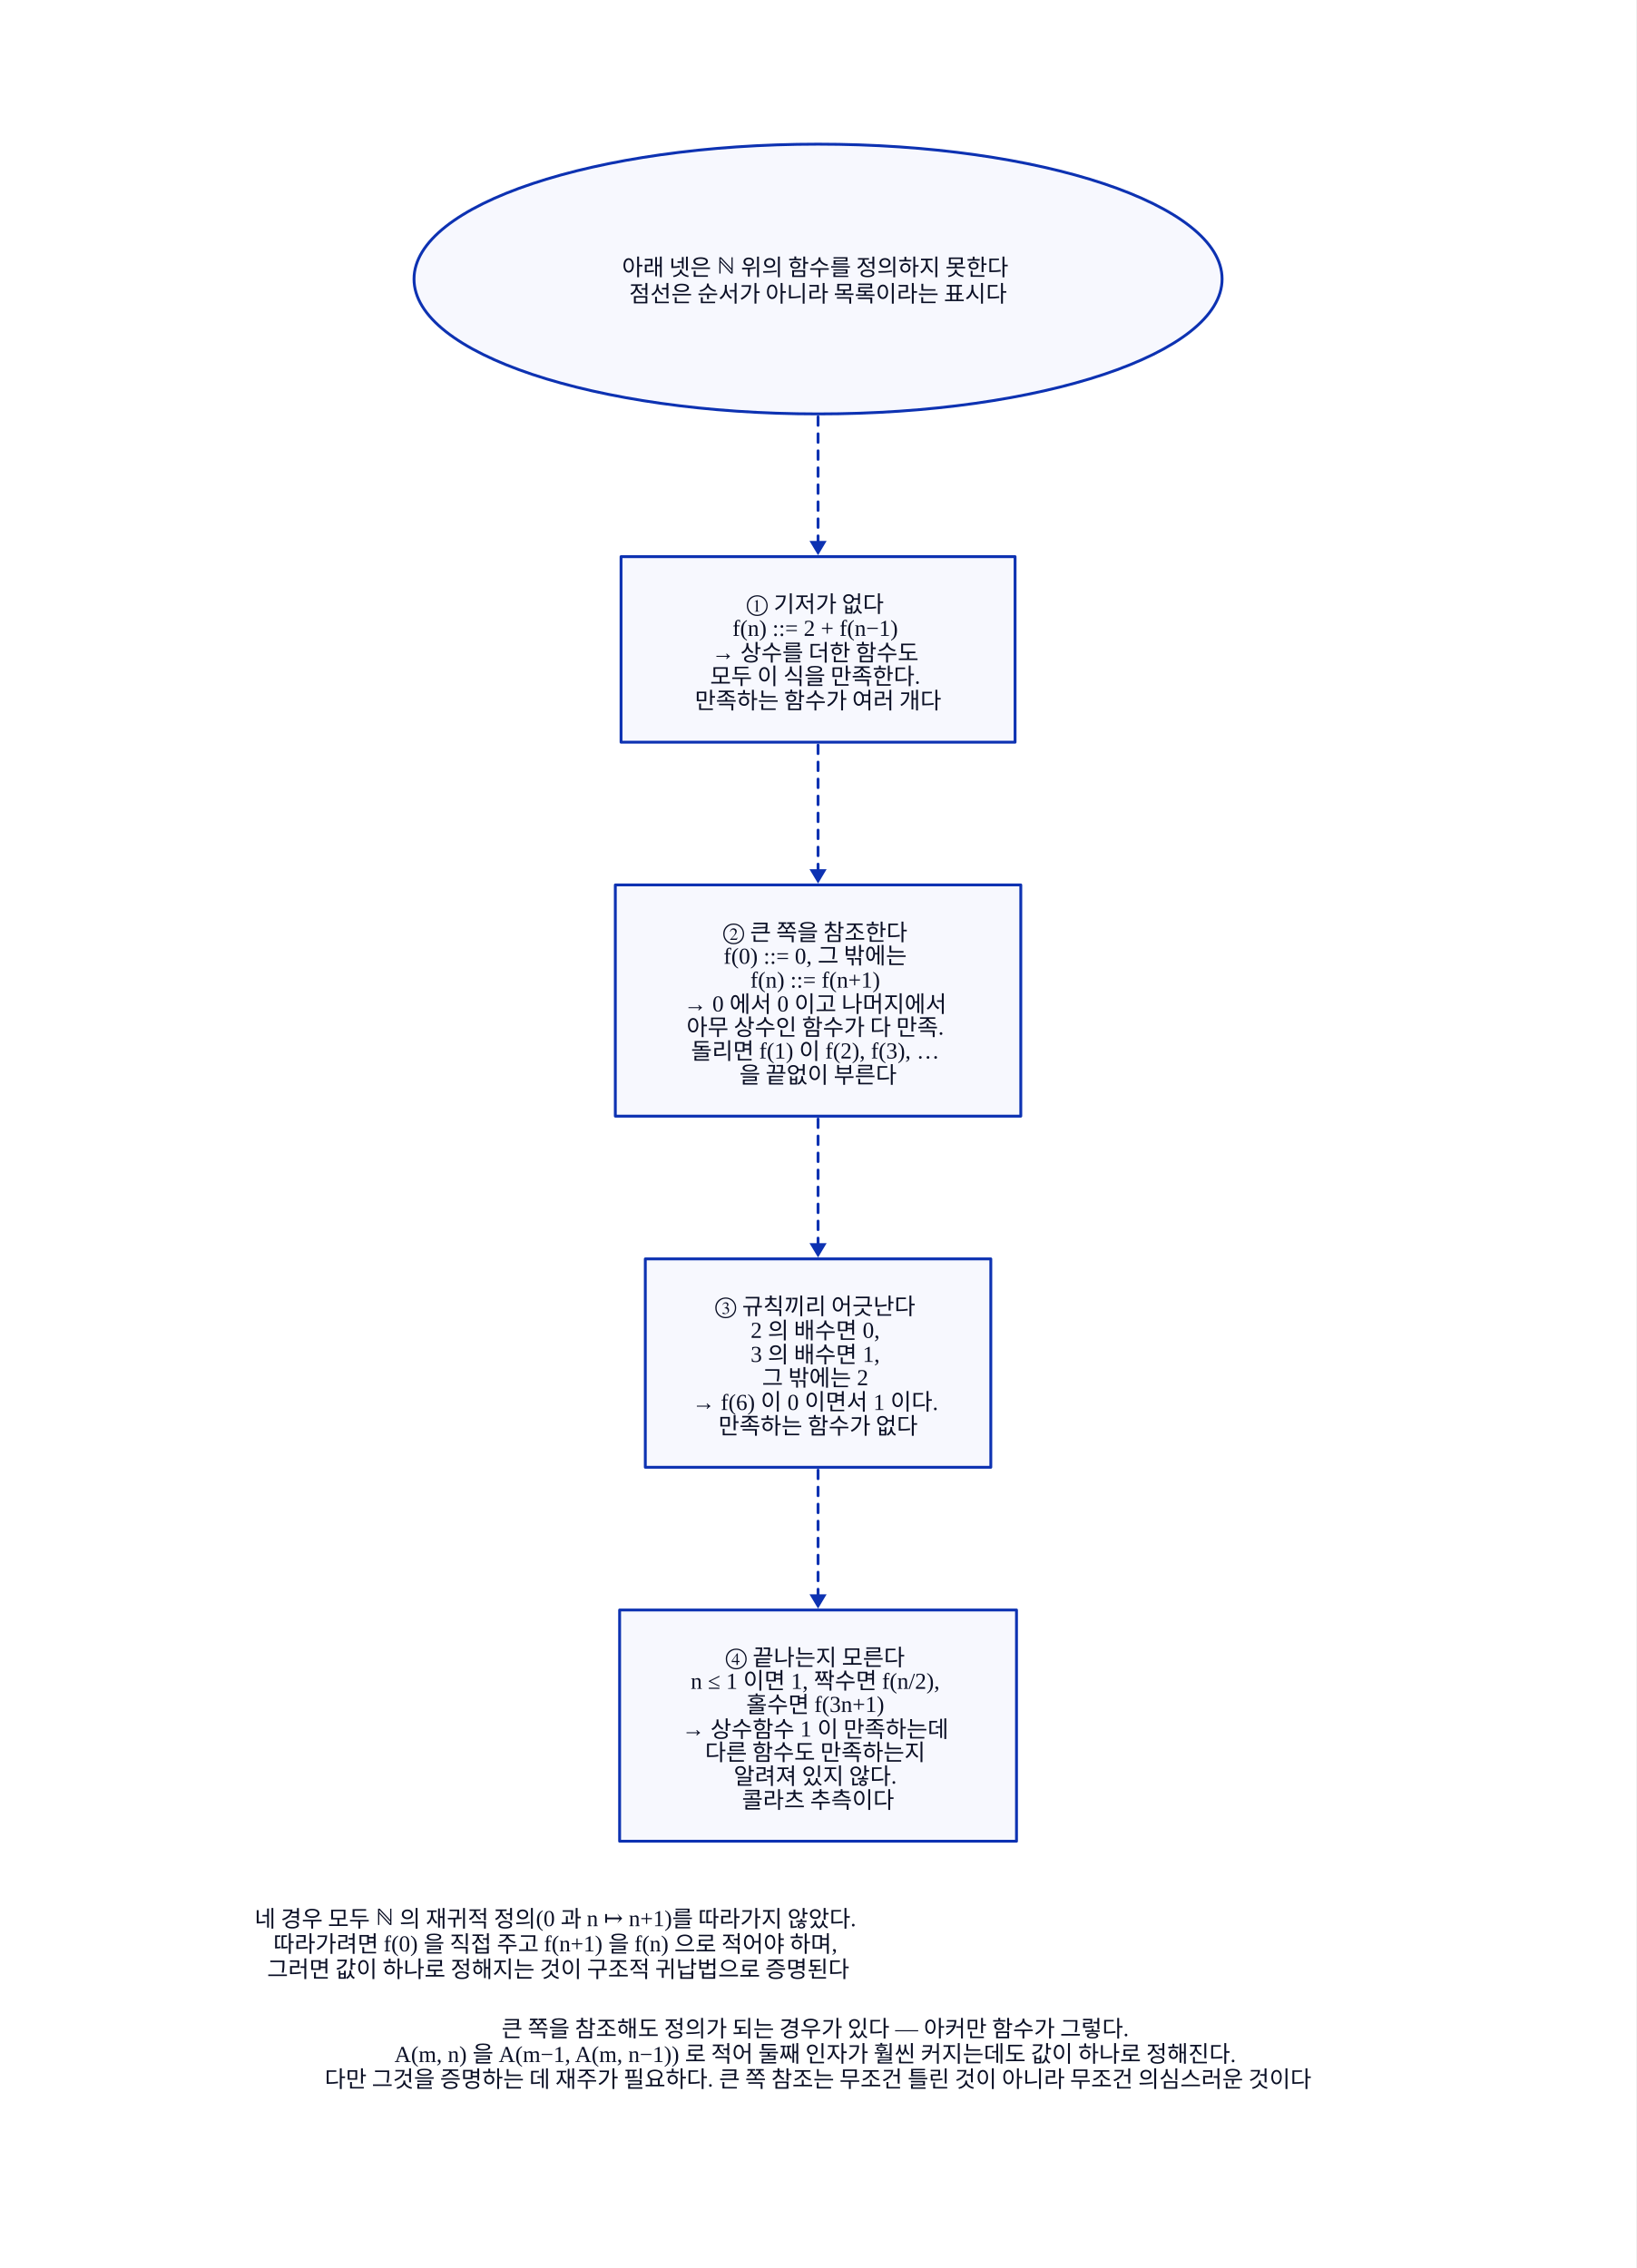
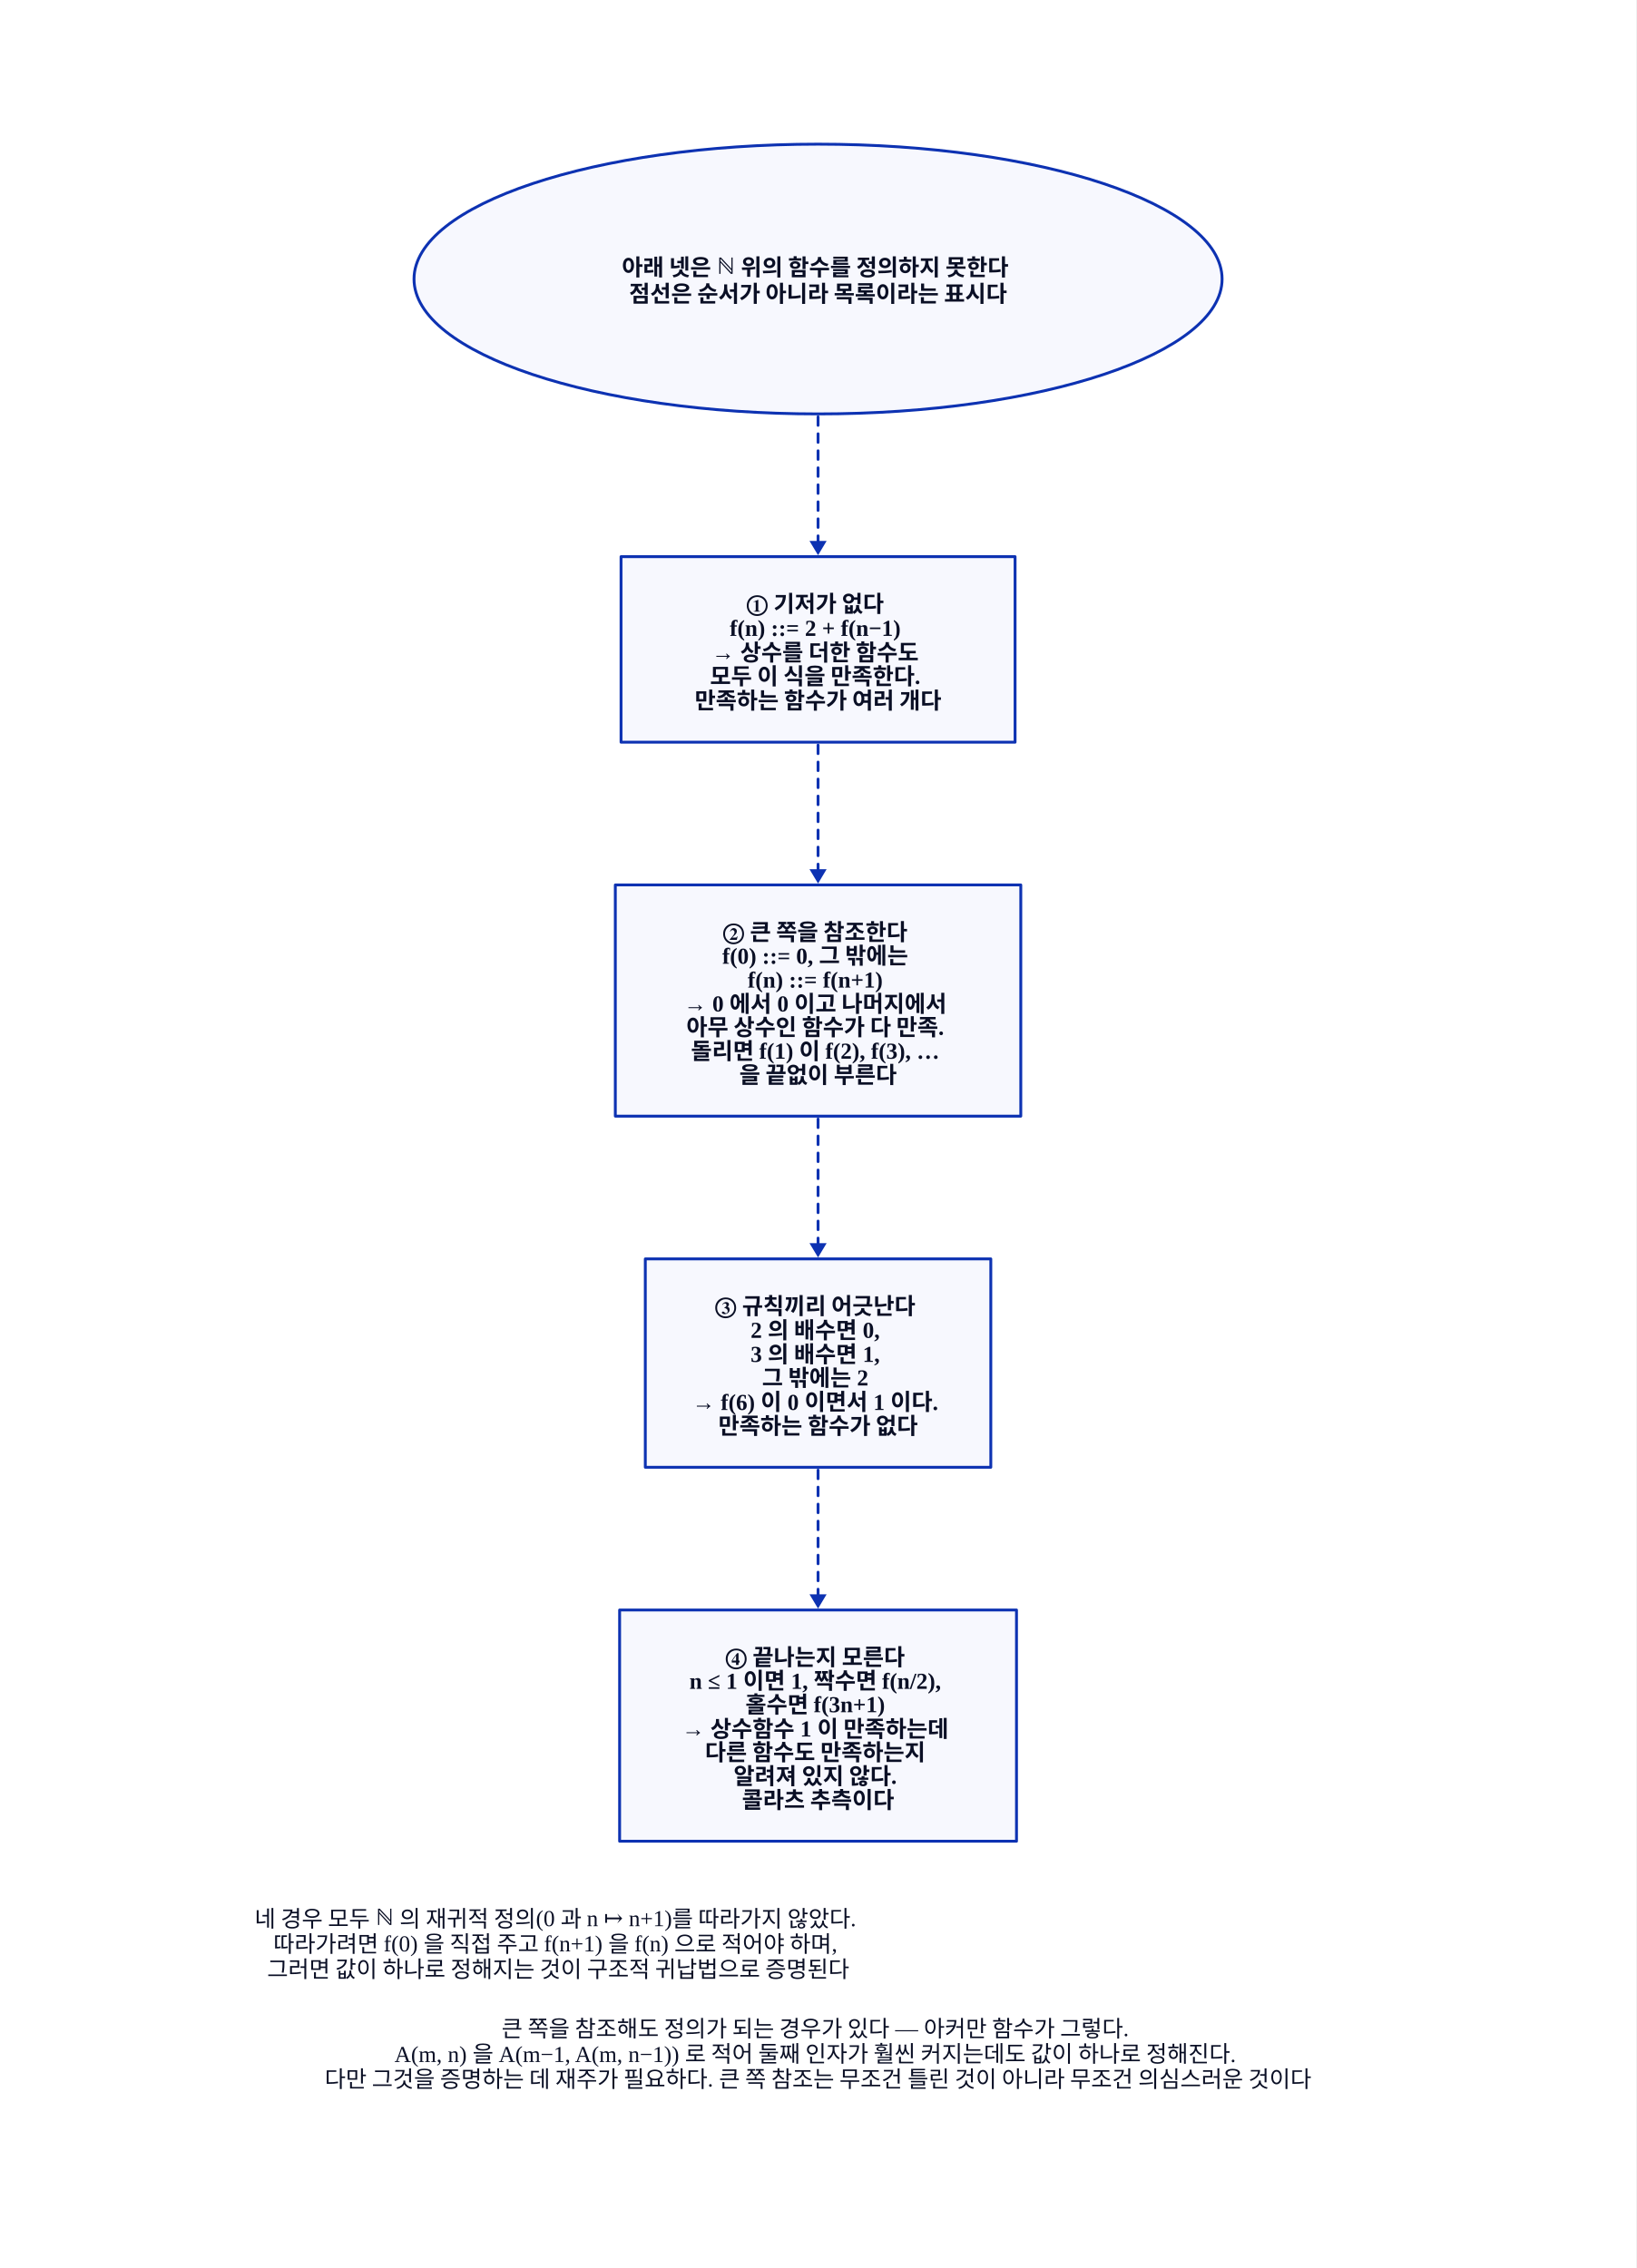
<svg xmlns="http://www.w3.org/2000/svg" width="1146" height="1589" class="d2-2548212666 d2-svg" viewBox="-290 -101 1146 1589">
  <rect width="1146" height="1589" x="-290" y="-101" rx="0" style="fill:#fff" />
-   <style>.connection,.shape{stroke-linejoin:round}.shape{shape-rendering:geometricPrecision}.connection{stroke-linecap:round}.d2-2548212666 .fill-N1{fill:#0a0f25}.d2-2548212666 .fill-B6{fill:#f7f8fe}.d2-2548212666 .stroke-B1,.d2-2548212666 .stroke-B2{stroke:#0d32b2}.s0{stroke-width:2}.s1{text-anchor:middle;font-size:16px}.s2{stroke-width:2;stroke-dasharray:6,5.919}</style>
+   <style>.d2-2548212666 .text-bold{font-weight:700}.connection,.shape{stroke-linejoin:round}.shape{shape-rendering:geometricPrecision}.connection{stroke-linecap:round}.d2-2548212666 .fill-N1{fill:#0a0f25}.d2-2548212666 .fill-B6{fill:#f7f8fe}.d2-2548212666 .stroke-B1,.d2-2548212666 .stroke-B2{stroke:#0d32b2}.s0{stroke-width:2}.s1{text-anchor:middle;font-size:16px}.s2{stroke-width:2;stroke-dasharray:6,5.919}</style>
  <g>
    <g class="shape">
      <ellipse cx="283" cy="94.5" class="shape stroke-B1 fill-B6 s0" rx="283" ry="94.5" />
    </g>
    <text x="283" y="92" class="text-bold fill-N1 s1">
      <tspan x="283" dy="0">아래 넷은 ℕ 위의 함수를 정의하지 못한다</tspan>
      <tspan x="283" dy="18.5">점선은 순서가 아니라 목록이라는 표시다</tspan>
    </text>
  </g>
  <g>
    <g class="shape">
      <path d="M145 289h276v130H145z" class="stroke-B1 fill-B6 s0" />
    </g>
    <text x="283" y="327.5" class="text-bold fill-N1 s1">
      <tspan x="283" dy="0">① 기저가 없다</tspan>
      <tspan x="283" dy="17">f(n) ::= 2 + f(n−1)</tspan>
      <tspan x="283" dy="17">→ 상수를 더한 함수도</tspan>
      <tspan x="283" dy="17">모두 이 식을 만족한다.</tspan>
      <tspan x="283" dy="17">만족하는 함수가 여러 개다</tspan>
    </text>
  </g>
  <g>
    <g class="shape">
      <path d="M141 519h284v162H141z" class="stroke-B1 fill-B6 s0" />
    </g>
    <text x="283" y="557.5" class="text-bold fill-N1 s1">
      <tspan x="283" dy="0">② 큰 쪽을 참조한다</tspan>
      <tspan x="283" dy="16.714">f(0) ::= 0, 그 밖에는</tspan>
      <tspan x="283" dy="16.714">f(n) ::= f(n+1)</tspan>
      <tspan x="283" dy="16.714">→ 0 에서 0 이고 나머지에서</tspan>
      <tspan x="283" dy="16.714">아무 상수인 함수가 다 만족.</tspan>
      <tspan x="283" dy="16.714">돌리면 f(1) 이 f(2), f(3), …</tspan>
      <tspan x="283" dy="16.714">을 끝없이 부른다</tspan>
    </text>
  </g>
  <g>
    <g class="shape">
      <path d="M162 781h242v146H162z" class="stroke-B1 fill-B6 s0" />
    </g>
    <text x="283" y="819.5" class="text-bold fill-N1 s1">
      <tspan x="283" dy="0">③ 규칙끼리 어긋난다</tspan>
      <tspan x="283" dy="16.833">2 의 배수면 0,</tspan>
      <tspan x="283" dy="16.833">3 의 배수면 1,</tspan>
      <tspan x="283" dy="16.833">그 밖에는 2</tspan>
      <tspan x="283" dy="16.833">→ f(6) 이 0 이면서 1 이다.</tspan>
      <tspan x="283" dy="16.833">만족하는 함수가 없다</tspan>
    </text>
  </g>
  <g>
    <g class="shape">
      <path d="M144 1027h278v162H144z" class="stroke-B1 fill-B6 s0" />
    </g>
    <text x="283" y="1065.5" class="text-bold fill-N1 s1">
      <tspan x="283" dy="0">④ 끝나는지 모른다</tspan>
      <tspan x="283" dy="16.714">n ≤ 1 이면 1, 짝수면 f(n/2),</tspan>
      <tspan x="283" dy="16.714">홀수면 f(3n+1)</tspan>
      <tspan x="283" dy="16.714">→ 상수함수 1 이 만족하는데</tspan>
      <tspan x="283" dy="16.714">다른 함수도 만족하는지</tspan>
      <tspan x="283" dy="16.714">알려져 있지 않다.</tspan>
      <tspan x="283" dy="16.714">콜라츠 추측이다</tspan>
    </text>
  </g>
  <path fill="transparent" stroke="transparent" d="M-189 1209h944v178h-944z" class="shape s0" />
  <text x="101" y="1249" class="fill-N1 s1">
    <tspan x="101" dy="0">네 경우 모두 ℕ 의 재귀적 정의(0 과 n ↦ n+1)를 따라가지 않았다.</tspan>
    <tspan x="101" dy="17.667">따라가려면 f(0) 을 직접 주고 f(n+1) 을 f(n) 으로 적어야 하며,</tspan>
    <tspan x="101" dy="17.667">그러면 값이 하나로 정해지는 것이 구조적 귀납법으로 증명된다</tspan>
  </text>
  <text x="283" y="1326" class="fill-N1 s1">
    <tspan x="283" dy="0">큰 쪽을 참조해도 정의가 되는 경우가 있다 — 아커만 함수가 그렇다.</tspan>
    <tspan x="283" dy="17.667">A(m, n) 을 A(m−1, A(m, n−1)) 로 적어 둘째 인자가 훨씬 커지는데도 값이 하나로 정해진다.</tspan>
    <tspan x="283" dy="17.667">다만 그것을 증명하는 데 재주가 필요하다. 큰 쪽 참조는 무조건 틀린 것이 아니라 무조건 의심스러운 것이다</tspan>
  </text>
  <marker id="mk-d2-2548212666-2177206569" markerHeight="12" markerUnits="userSpaceOnUse" markerWidth="10" orient="auto" refX="7" refY="6" viewBox="0 0 10 12">
    <path stroke-width="2" d="m0 0 10 6-10 6z" class="connection" style="fill:#0d32b2" />
  </marker>
  <path fill="none" marker-end="url(#mk-d2-2548212666-2177206569)" d="M283 191v94" class="connection stroke-B2 s2" mask="url(#d2-2548212666)" />
  <path fill="none" marker-end="url(#mk-d2-2548212666-2177206569)" d="M283 421v94" class="connection stroke-B2 s2" mask="url(#d2-2548212666)" />
  <path fill="none" marker-end="url(#mk-d2-2548212666-2177206569)" d="M283 683v94" class="connection stroke-B2 s2" mask="url(#d2-2548212666)" />
  <path fill="none" marker-end="url(#mk-d2-2548212666-2177206569)" d="M283 929v94" class="connection stroke-B2 s2" mask="url(#d2-2548212666)" />
  <mask id="d2-2548212666" width="1146" height="1589" x="-290" y="-101" maskUnits="userSpaceOnUse">
    <path fill="#fff" d="M-290-101H856v1589H-290z" />
  </mask>
</svg>
